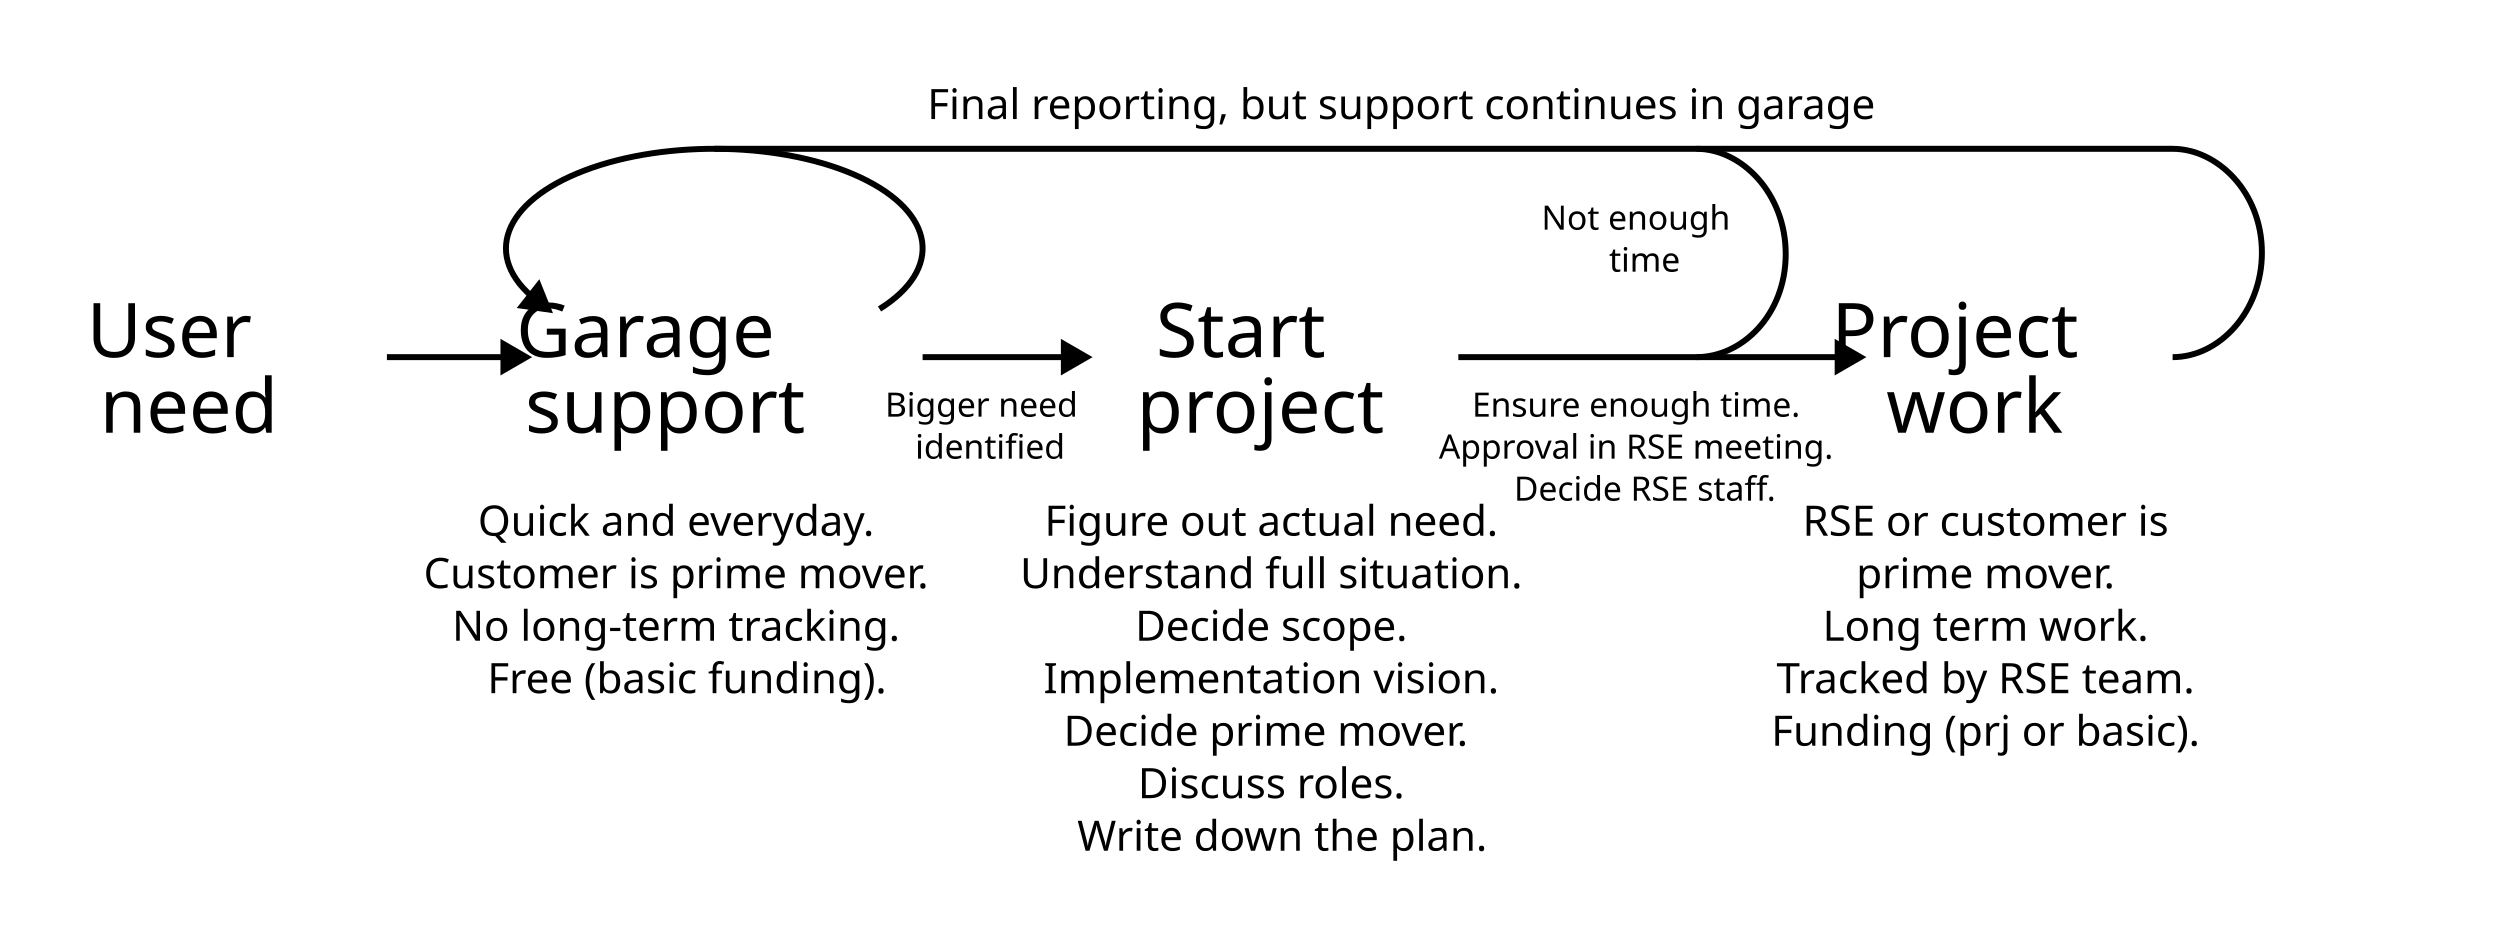
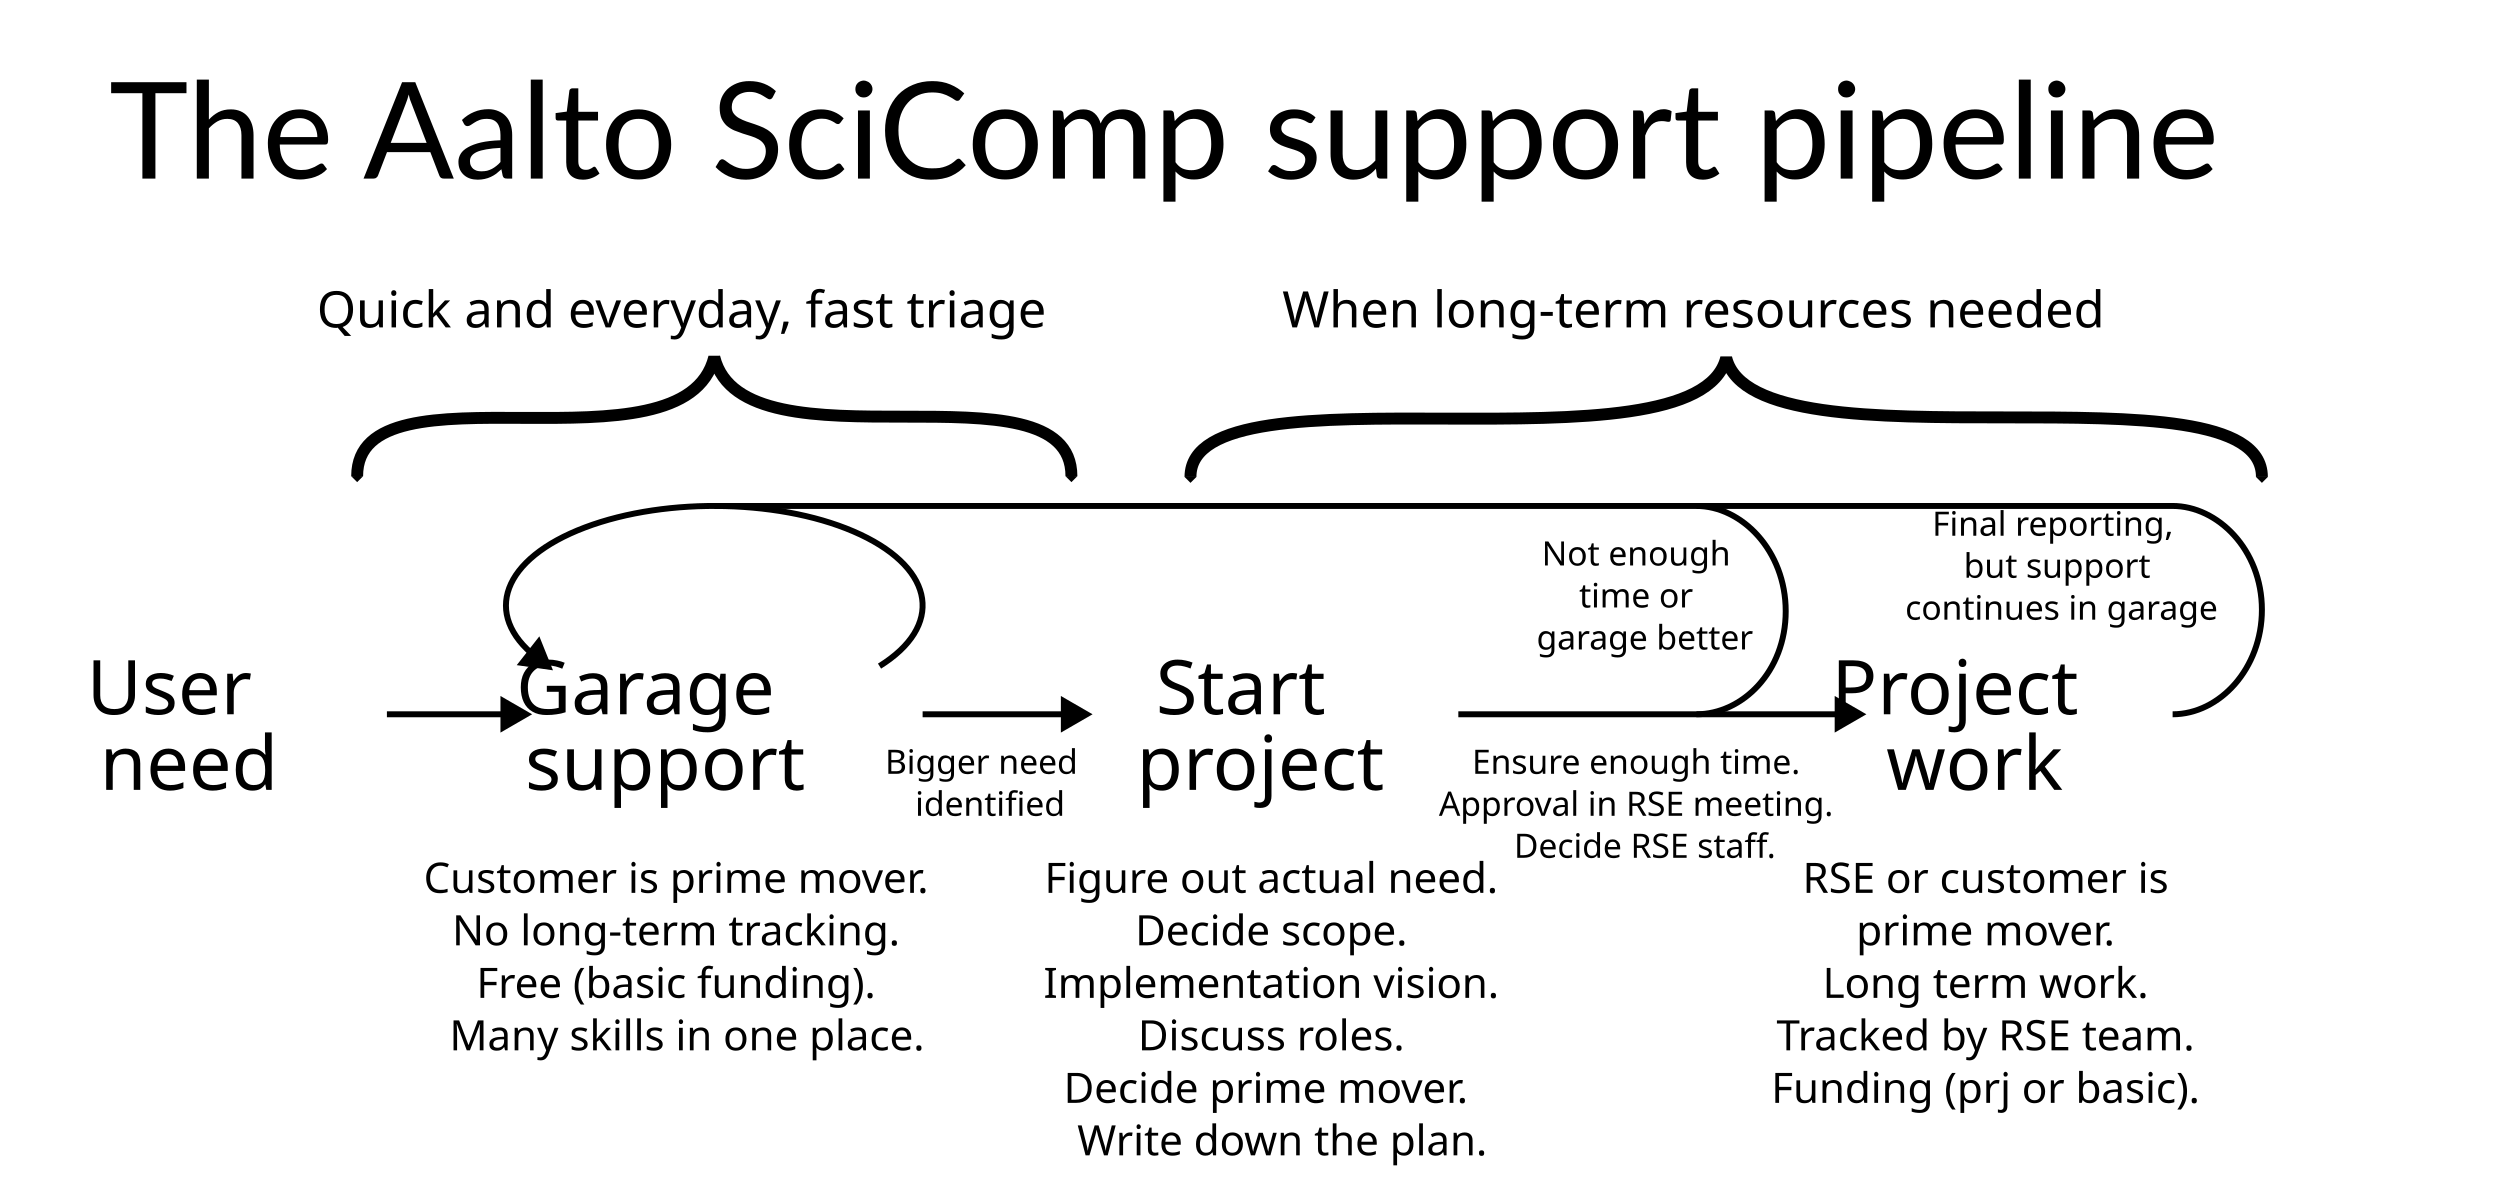
- <svg xmlns="http://www.w3.org/2000/svg" width="21cm" height="7.8cm" viewBox="0 10 210 78" version="1.1" id="svg1">
+ <svg xmlns="http://www.w3.org/2000/svg" width="21cm" height="10cm" viewBox="0 0 210 100" version="1.1" id="svg1">
  <defs id="defs1">
+     <marker markerWidth="0.525" markerHeight="1" refX="0" refY="0" orient="auto-start-reverse" id="marker1" viewBox="0 0 0.525 1" style="overflow:visible" preserveAspectRatio="xMidYMid">
+       <path style="fill:context-stroke;stroke-linecap:butt" d="M 0,-1 1,0 0,1 -0.05,0 Z" transform="scale(0.5)" id="path1" />
+     </marker>
+     <marker markerWidth="0.525" markerHeight="1" refX="0" refY="0" orient="auto-start-reverse" id="CapTriangle" viewBox="0 0 0.525 1" style="overflow:visible" preserveAspectRatio="xMidYMid">
+       <path style="fill:context-stroke;stroke-linecap:butt" d="M 0,-1 1,0 0,1 -0.05,0 Z" transform="scale(0.5)" id="path61" />
+     </marker>
    <marker style="overflow:visible" id="marker8" refX="0" refY="0" orient="auto-start-reverse" markerWidth="1" markerHeight="1" viewBox="0 0 1 1" preserveAspectRatio="xMidYMid">
      <path transform="scale(0.5)" style="fill:context-stroke;fill-rule:evenodd;stroke:context-stroke;stroke-width:1pt" d="M 5.77,0 -2.88,5 V -5 Z" id="path8" />
    </marker>
    <marker style="overflow:visible" id="Triangle" refX="0" refY="0" orient="auto-start-reverse" markerWidth="1" markerHeight="1" viewBox="0 0 1 1" preserveAspectRatio="xMidYMid">
      <path transform="scale(0.5)" style="fill:context-stroke;fill-rule:evenodd;stroke:context-stroke;stroke-width:1pt" d="M 5.77,0 -2.88,5 V -5 Z" id="path135" />
    </marker>
    <marker style="overflow:visible" id="Triangle-8" refX="0" refY="0" orient="auto-start-reverse" markerWidth="1" markerHeight="1" viewBox="0 0 1 1" preserveAspectRatio="xMidYMid">
      <path transform="scale(0.5)" style="fill:context-stroke;fill-rule:evenodd;stroke:context-stroke;stroke-width:1pt" d="M 5.77,0 -2.88,5 V -5 Z" id="path135-4" />
    </marker>
    <marker style="overflow:visible" id="Triangle-8-6" refX="0" refY="0" orient="auto-start-reverse" markerWidth="1" markerHeight="1" viewBox="0 0 1 1" preserveAspectRatio="xMidYMid">
      <path transform="scale(0.5)" style="fill:context-stroke;fill-rule:evenodd;stroke:context-stroke;stroke-width:1pt" d="M 5.77,0 -2.88,5 V -5 Z" id="path135-4-5" />
    </marker>
  </defs>
  <g id="layer1">
-     <text xml:space="preserve" style="font-style:normal;font-variant:normal;font-weight:normal;font-stretch:normal;font-size:6.35px;line-height:1;font-family:sans-serif;-inkscape-font-specification:'sans-serif, Normal';font-variant-ligatures:normal;font-variant-caps:normal;font-variant-numeric:normal;font-variant-east-asian:normal;text-align:center;text-anchor:middle;fill:#000000;stroke-width:0.5" x="20" y="40" id="text1">
-       <tspan style="font-style:normal;font-variant:normal;font-weight:normal;font-stretch:normal;font-size:6.35px;line-height:1;font-family:sans-serif;-inkscape-font-specification:'sans-serif, Normal';font-variant-ligatures:normal;font-variant-caps:normal;font-variant-numeric:normal;font-variant-east-asian:normal;stroke-width:0.5" x="20" y="40" id="tspan2">User</tspan>
-       <tspan style="font-style:normal;font-variant:normal;font-weight:normal;font-stretch:normal;font-size:6.35px;line-height:1;font-family:sans-serif;-inkscape-font-specification:'sans-serif, Normal';font-variant-ligatures:normal;font-variant-caps:normal;font-variant-numeric:normal;font-variant-east-asian:normal;stroke-width:0.5" x="20" y="46.35" id="tspan21">need</tspan>
+     <text xml:space="preserve" style="font-style:normal;font-variant:normal;font-weight:normal;font-stretch:normal;font-size:6.35px;line-height:1;font-family:sans-serif;-inkscape-font-specification:'sans-serif, Normal';font-variant-ligatures:normal;font-variant-caps:normal;font-variant-numeric:normal;font-variant-east-asian:normal;text-align:center;text-anchor:middle;fill:#000000;stroke-width:0.5" x="20" y="60" id="text1">
+       <tspan style="font-style:normal;font-variant:normal;font-weight:normal;font-stretch:normal;font-size:6.35px;line-height:1;font-family:sans-serif;-inkscape-font-specification:'sans-serif, Normal';font-variant-ligatures:normal;font-variant-caps:normal;font-variant-numeric:normal;font-variant-east-asian:normal;stroke-width:0.5" x="20" y="60" id="tspan2">User</tspan>
+       <tspan style="font-style:normal;font-variant:normal;font-weight:normal;font-stretch:normal;font-size:6.35px;line-height:1;font-family:sans-serif;-inkscape-font-specification:'sans-serif, Normal';font-variant-ligatures:normal;font-variant-caps:normal;font-variant-numeric:normal;font-variant-east-asian:normal;stroke-width:0.5" x="20" y="66.35" id="tspan21">need</tspan>
    </text>
-     <text xml:space="preserve" style="font-style:normal;font-variant:normal;font-weight:normal;font-stretch:normal;font-size:3.528px;line-height:1.25;font-family:sans-serif;-inkscape-font-specification:'sans-serif, Normal';font-variant-ligatures:normal;font-variant-caps:normal;font-variant-numeric:normal;font-variant-east-asian:normal;text-align:center;text-anchor:middle;fill:#000000;stroke-width:0.5" x="60" y="55" id="text1-3">
-       <tspan style="font-style:normal;font-variant:normal;font-weight:normal;font-stretch:normal;font-size:3.528px;line-height:1.25;font-family:sans-serif;-inkscape-font-specification:'sans-serif, Normal';font-variant-ligatures:normal;font-variant-caps:normal;font-variant-numeric:normal;font-variant-east-asian:normal;stroke-width:0.5" x="60" y="55" id="tspan5">Quick and everyday.</tspan>
-       <tspan style="font-style:normal;font-variant:normal;font-weight:normal;font-stretch:normal;font-size:3.528px;line-height:1.25;font-family:sans-serif;-inkscape-font-specification:'sans-serif, Normal';font-variant-ligatures:normal;font-variant-caps:normal;font-variant-numeric:normal;font-variant-east-asian:normal;stroke-width:0.5" x="60" y="59.41" id="tspan24">Customer is prime mover.</tspan>
-       <tspan style="font-style:normal;font-variant:normal;font-weight:normal;font-stretch:normal;font-size:3.528px;line-height:1.25;font-family:sans-serif;-inkscape-font-specification:'sans-serif, Normal';font-variant-ligatures:normal;font-variant-caps:normal;font-variant-numeric:normal;font-variant-east-asian:normal;stroke-width:0.5" x="60" y="63.819" id="tspan6">No long-term tracking.</tspan>
-       <tspan style="font-style:normal;font-variant:normal;font-weight:normal;font-stretch:normal;font-size:3.528px;line-height:1.25;font-family:sans-serif;-inkscape-font-specification:'sans-serif, Normal';font-variant-ligatures:normal;font-variant-caps:normal;font-variant-numeric:normal;font-variant-east-asian:normal;stroke-width:0.5" x="60" y="68.229" id="tspan36">Free (basic funding).</tspan>
+     <text xml:space="preserve" style="font-style:normal;font-variant:normal;font-weight:normal;font-stretch:normal;font-size:3.528px;line-height:1.25;font-family:sans-serif;-inkscape-font-specification:'sans-serif, Normal';font-variant-ligatures:normal;font-variant-caps:normal;font-variant-numeric:normal;font-variant-east-asian:normal;text-align:center;text-anchor:middle;fill:#000000;stroke-width:0.5" x="60" y="75" id="text1-3">
+       <tspan style="font-style:normal;font-variant:normal;font-weight:normal;font-stretch:normal;font-size:3.528px;line-height:1.25;font-family:sans-serif;-inkscape-font-specification:'sans-serif, Normal';font-variant-ligatures:normal;font-variant-caps:normal;font-variant-numeric:normal;font-variant-east-asian:normal;stroke-width:0.5" x="60" y="75" id="tspan24">Customer is prime mover.</tspan>
+       <tspan style="font-style:normal;font-variant:normal;font-weight:normal;font-stretch:normal;font-size:3.528px;line-height:1.25;font-family:sans-serif;-inkscape-font-specification:'sans-serif, Normal';font-variant-ligatures:normal;font-variant-caps:normal;font-variant-numeric:normal;font-variant-east-asian:normal;stroke-width:0.5" x="60" y="79.41" id="tspan6">No long-term tracking.</tspan>
+       <tspan style="font-style:normal;font-variant:normal;font-weight:normal;font-stretch:normal;font-size:3.528px;line-height:1.25;font-family:sans-serif;-inkscape-font-specification:'sans-serif, Normal';font-variant-ligatures:normal;font-variant-caps:normal;font-variant-numeric:normal;font-variant-east-asian:normal;stroke-width:0.5" x="60" y="83.819" id="tspan36">Free (basic funding).</tspan>
+       <tspan style="font-style:normal;font-variant:normal;font-weight:normal;font-stretch:normal;font-size:3.528px;line-height:1.25;font-family:sans-serif;-inkscape-font-specification:'sans-serif, Normal';font-variant-ligatures:normal;font-variant-caps:normal;font-variant-numeric:normal;font-variant-east-asian:normal;stroke-width:0.5" x="60" y="88.229" id="tspan1">Many skills in one place.</tspan>
    </text>
-     <text xml:space="preserve" style="font-style:normal;font-variant:normal;font-weight:normal;font-stretch:normal;font-size:2.822px;line-height:1.25;font-family:sans-serif;-inkscape-font-specification:'sans-serif, Normal';font-variant-ligatures:normal;font-variant-caps:normal;font-variant-numeric:normal;font-variant-east-asian:normal;text-align:center;text-anchor:middle;fill:#000000;stroke-width:0.5" x="139.977" y="29.294" id="text1-3-9">
-       <tspan style="font-style:normal;font-variant:normal;font-weight:normal;font-stretch:normal;font-size:2.822px;line-height:1.25;font-family:sans-serif;-inkscape-font-specification:'sans-serif, Normal';font-variant-ligatures:normal;font-variant-caps:normal;font-variant-numeric:normal;font-variant-east-asian:normal;stroke-width:0.5" x="139.977" y="29.294" id="tspan6-4">Not enough</tspan>
-       <tspan style="font-style:normal;font-variant:normal;font-weight:normal;font-stretch:normal;font-size:2.822px;line-height:1.25;font-family:sans-serif;-inkscape-font-specification:'sans-serif, Normal';font-variant-ligatures:normal;font-variant-caps:normal;font-variant-numeric:normal;font-variant-east-asian:normal;stroke-width:0.5" x="139.977" y="32.822" id="tspan34">time</tspan>
+     <text xml:space="preserve" style="font-style:normal;font-variant:normal;font-weight:normal;font-stretch:normal;font-size:4.233px;line-height:1.25;font-family:sans-serif;-inkscape-font-specification:'sans-serif, Normal';font-variant-ligatures:normal;font-variant-caps:normal;font-variant-numeric:normal;font-variant-east-asian:normal;text-align:center;text-anchor:middle;fill:#000000;stroke-width:0.5" x="60" y="27.5" id="text1-3-2">
+       <tspan style="font-style:normal;font-variant:normal;font-weight:normal;font-stretch:normal;font-size:4.233px;line-height:1.25;font-family:sans-serif;-inkscape-font-specification:'sans-serif, Normal';font-variant-ligatures:normal;font-variant-caps:normal;font-variant-numeric:normal;font-variant-east-asian:normal;stroke-width:0.5" x="60" y="27.5" id="tspan1-9">Quick and everyday, fast triage</tspan>
    </text>
-     <text xml:space="preserve" style="font-style:normal;font-variant:normal;font-weight:normal;font-stretch:normal;font-size:2.822px;line-height:1.25;font-family:sans-serif;-inkscape-font-specification:'sans-serif, Normal';font-variant-ligatures:normal;font-variant-caps:normal;font-variant-numeric:normal;font-variant-east-asian:normal;text-align:center;text-anchor:middle;fill:#000000;stroke-width:0.5" x="140" y="45" id="text1-3-9-2">
-       <tspan style="font-style:normal;font-variant:normal;font-weight:normal;font-stretch:normal;font-size:2.822px;line-height:1.25;font-family:sans-serif;-inkscape-font-specification:'sans-serif, Normal';font-variant-ligatures:normal;font-variant-caps:normal;font-variant-numeric:normal;font-variant-east-asian:normal;stroke-width:0.5" x="140" y="45" id="tspan6-4-0">Ensure enough time.</tspan>
-       <tspan style="font-style:normal;font-variant:normal;font-weight:normal;font-stretch:normal;font-size:2.822px;line-height:1.25;font-family:sans-serif;-inkscape-font-specification:'sans-serif, Normal';font-variant-ligatures:normal;font-variant-caps:normal;font-variant-numeric:normal;font-variant-east-asian:normal;stroke-width:0.5" x="140" y="48.528" id="tspan32">Approval in RSE meeting.</tspan>
-       <tspan style="font-style:normal;font-variant:normal;font-weight:normal;font-stretch:normal;font-size:2.822px;line-height:1.25;font-family:sans-serif;-inkscape-font-specification:'sans-serif, Normal';font-variant-ligatures:normal;font-variant-caps:normal;font-variant-numeric:normal;font-variant-east-asian:normal;stroke-width:0.5" x="140" y="52.056" id="tspan37">Decide RSE staff.</tspan>
+     <text xml:space="preserve" style="font-style:normal;font-variant:normal;font-weight:normal;font-stretch:normal;font-size:4.233px;line-height:1.25;font-family:sans-serif;-inkscape-font-specification:'sans-serif, Normal';font-variant-ligatures:normal;font-variant-caps:normal;font-variant-numeric:normal;font-variant-east-asian:normal;text-align:center;text-anchor:middle;fill:#000000;stroke-width:0.5" x="145" y="27.5" id="text1-3-2-6">
+       <tspan style="font-style:normal;font-variant:normal;font-weight:normal;font-stretch:normal;font-size:4.233px;line-height:1.25;font-family:sans-serif;-inkscape-font-specification:'sans-serif, Normal';font-variant-ligatures:normal;font-variant-caps:normal;font-variant-numeric:normal;font-variant-east-asian:normal;stroke-width:0.5" x="145" y="27.5" id="tspan1-9-2">When long-term resources needed</tspan>
    </text>
-     <text xml:space="preserve" style="font-style:normal;font-variant:normal;font-weight:normal;font-stretch:normal;font-size:2.822px;line-height:1.25;font-family:sans-serif;-inkscape-font-specification:'sans-serif, Normal';font-variant-ligatures:normal;font-variant-caps:normal;font-variant-numeric:normal;font-variant-east-asian:normal;text-align:center;text-anchor:middle;fill:#000000;stroke-width:0.5" x="85" y="45" id="text1-3-9-2-5">
-       <tspan style="font-style:normal;font-variant:normal;font-weight:normal;font-stretch:normal;font-size:2.822px;line-height:1.25;font-family:sans-serif;-inkscape-font-specification:'sans-serif, Normal';font-variant-ligatures:normal;font-variant-caps:normal;font-variant-numeric:normal;font-variant-east-asian:normal;stroke-width:0.5" x="85" y="45" id="tspan32-2">Bigger need</tspan>
-       <tspan style="font-style:normal;font-variant:normal;font-weight:normal;font-stretch:normal;font-size:2.822px;line-height:1.25;font-family:sans-serif;-inkscape-font-specification:'sans-serif, Normal';font-variant-ligatures:normal;font-variant-caps:normal;font-variant-numeric:normal;font-variant-east-asian:normal;stroke-width:0.5" x="85" y="48.528" id="tspan35">identified</tspan>
+     <text xml:space="preserve" style="font-style:normal;font-variant:normal;font-weight:normal;font-stretch:normal;font-size:2.822px;line-height:1.25;font-family:sans-serif;-inkscape-font-specification:'sans-serif, Normal';font-variant-ligatures:normal;font-variant-caps:normal;font-variant-numeric:normal;font-variant-east-asian:normal;text-align:center;text-anchor:middle;fill:#000000;stroke-width:0.5" x="140" y="47.5" id="text1-3-9">
+       <tspan style="font-style:normal;font-variant:normal;font-weight:normal;font-stretch:normal;font-size:2.822px;line-height:1.25;font-family:sans-serif;-inkscape-font-specification:'sans-serif, Normal';font-variant-ligatures:normal;font-variant-caps:normal;font-variant-numeric:normal;font-variant-east-asian:normal;stroke-width:0.5" x="140" y="47.5" id="tspan6-4">Not enough</tspan>
+       <tspan style="font-style:normal;font-variant:normal;font-weight:normal;font-stretch:normal;font-size:2.822px;line-height:1.25;font-family:sans-serif;-inkscape-font-specification:'sans-serif, Normal';font-variant-ligatures:normal;font-variant-caps:normal;font-variant-numeric:normal;font-variant-east-asian:normal;stroke-width:0.5" x="140" y="51.028" id="tspan34">time or</tspan>
+       <tspan style="font-style:normal;font-variant:normal;font-weight:normal;font-stretch:normal;font-size:2.822px;line-height:1.25;font-family:sans-serif;-inkscape-font-specification:'sans-serif, Normal';font-variant-ligatures:normal;font-variant-caps:normal;font-variant-numeric:normal;font-variant-east-asian:normal;stroke-width:0.5" x="140" y="54.556" id="tspan11">garage better</tspan>
    </text>
-     <text xml:space="preserve" style="font-style:normal;font-variant:normal;font-weight:normal;font-stretch:normal;font-size:3.528px;line-height:1.25;font-family:sans-serif;-inkscape-font-specification:'sans-serif, Normal';font-variant-ligatures:normal;font-variant-caps:normal;font-variant-numeric:normal;font-variant-east-asian:normal;text-align:center;text-anchor:middle;fill:#000000;stroke-width:0.5" x="120" y="20" id="text1-3-8">
-       <tspan style="font-style:normal;font-variant:normal;font-weight:normal;font-stretch:normal;font-size:3.528px;line-height:1.25;font-family:sans-serif;-inkscape-font-specification:'sans-serif, Normal';font-variant-ligatures:normal;font-variant-caps:normal;font-variant-numeric:normal;font-variant-east-asian:normal;stroke-width:0.5" x="120" y="20" id="tspan6-2">Final reporting, but support continues in garage</tspan>
+     <text xml:space="preserve" style="font-style:normal;font-variant:normal;font-weight:normal;font-stretch:normal;font-size:2.822px;line-height:1.25;font-family:sans-serif;-inkscape-font-specification:'sans-serif, Normal';font-variant-ligatures:normal;font-variant-caps:normal;font-variant-numeric:normal;font-variant-east-asian:normal;text-align:center;text-anchor:middle;fill:#000000;stroke-width:0.5" x="140" y="65" id="text1-3-9-2">
+       <tspan style="font-style:normal;font-variant:normal;font-weight:normal;font-stretch:normal;font-size:2.822px;line-height:1.25;font-family:sans-serif;-inkscape-font-specification:'sans-serif, Normal';font-variant-ligatures:normal;font-variant-caps:normal;font-variant-numeric:normal;font-variant-east-asian:normal;stroke-width:0.5" x="140" y="65" id="tspan6-4-0">Ensure enough time.</tspan>
+       <tspan style="font-style:normal;font-variant:normal;font-weight:normal;font-stretch:normal;font-size:2.822px;line-height:1.25;font-family:sans-serif;-inkscape-font-specification:'sans-serif, Normal';font-variant-ligatures:normal;font-variant-caps:normal;font-variant-numeric:normal;font-variant-east-asian:normal;stroke-width:0.5" x="140" y="68.528" id="tspan32">Approval in RSE meeting.</tspan>
+       <tspan style="font-style:normal;font-variant:normal;font-weight:normal;font-stretch:normal;font-size:2.822px;line-height:1.25;font-family:sans-serif;-inkscape-font-specification:'sans-serif, Normal';font-variant-ligatures:normal;font-variant-caps:normal;font-variant-numeric:normal;font-variant-east-asian:normal;stroke-width:0.5" x="140" y="72.056" id="tspan37">Decide RSE staff.</tspan>
    </text>
-     <text xml:space="preserve" style="font-style:normal;font-variant:normal;font-weight:normal;font-stretch:normal;font-size:3.528px;line-height:1.25;font-family:sans-serif;-inkscape-font-specification:'sans-serif, Normal';font-variant-ligatures:normal;font-variant-caps:normal;font-variant-numeric:normal;font-variant-east-asian:normal;text-align:center;text-anchor:middle;fill:#000000;stroke-width:0.5" x="110" y="55" id="text1-3-1">
-       <tspan style="font-style:normal;font-variant:normal;font-weight:normal;font-stretch:normal;font-size:3.528px;line-height:1.25;font-family:sans-serif;-inkscape-font-specification:'sans-serif, Normal';font-variant-ligatures:normal;font-variant-caps:normal;font-variant-numeric:normal;font-variant-east-asian:normal;stroke-width:0.5" x="110" y="55" id="tspan28">Figure out actual need.</tspan>
-       <tspan style="font-style:normal;font-variant:normal;font-weight:normal;font-stretch:normal;font-size:3.528px;line-height:1.25;font-family:sans-serif;-inkscape-font-specification:'sans-serif, Normal';font-variant-ligatures:normal;font-variant-caps:normal;font-variant-numeric:normal;font-variant-east-asian:normal;stroke-width:0.5" x="110" y="59.41" id="tspan33">Understand full situation.</tspan>
-       <tspan style="font-style:normal;font-variant:normal;font-weight:normal;font-stretch:normal;font-size:3.528px;line-height:1.25;font-family:sans-serif;-inkscape-font-specification:'sans-serif, Normal';font-variant-ligatures:normal;font-variant-caps:normal;font-variant-numeric:normal;font-variant-east-asian:normal;stroke-width:0.5" x="110" y="63.819" id="tspan25">Decide scope.</tspan>
-       <tspan style="font-style:normal;font-variant:normal;font-weight:normal;font-stretch:normal;font-size:3.528px;line-height:1.25;font-family:sans-serif;-inkscape-font-specification:'sans-serif, Normal';font-variant-ligatures:normal;font-variant-caps:normal;font-variant-numeric:normal;font-variant-east-asian:normal;stroke-width:0.5" x="110" y="68.229" id="tspan12">Implementation vision.</tspan>
-       <tspan style="font-style:normal;font-variant:normal;font-weight:normal;font-stretch:normal;font-size:3.528px;line-height:1.25;font-family:sans-serif;-inkscape-font-specification:'sans-serif, Normal';font-variant-ligatures:normal;font-variant-caps:normal;font-variant-numeric:normal;font-variant-east-asian:normal;stroke-width:0.5" x="110" y="72.639" id="tspan9">Decide prime mover. </tspan>
-       <tspan style="font-style:normal;font-variant:normal;font-weight:normal;font-stretch:normal;font-size:3.528px;line-height:1.25;font-family:sans-serif;-inkscape-font-specification:'sans-serif, Normal';font-variant-ligatures:normal;font-variant-caps:normal;font-variant-numeric:normal;font-variant-east-asian:normal;stroke-width:0.5" x="110" y="77.049" id="tspan23">Discuss roles.</tspan>
-       <tspan style="font-style:normal;font-variant:normal;font-weight:normal;font-stretch:normal;font-size:3.528px;line-height:1.25;font-family:sans-serif;-inkscape-font-specification:'sans-serif, Normal';font-variant-ligatures:normal;font-variant-caps:normal;font-variant-numeric:normal;font-variant-east-asian:normal;stroke-width:0.5" x="110" y="81.458" id="tspan29">Write down the plan.</tspan>
+     <text xml:space="preserve" style="font-style:normal;font-variant:normal;font-weight:normal;font-stretch:normal;font-size:2.822px;line-height:1.25;font-family:sans-serif;-inkscape-font-specification:'sans-serif, Normal';font-variant-ligatures:normal;font-variant-caps:normal;font-variant-numeric:normal;font-variant-east-asian:normal;text-align:center;text-anchor:middle;fill:#000000;stroke-width:0.5" x="85" y="65" id="text1-3-9-2-5">
+       <tspan style="font-style:normal;font-variant:normal;font-weight:normal;font-stretch:normal;font-size:2.822px;line-height:1.25;font-family:sans-serif;-inkscape-font-specification:'sans-serif, Normal';font-variant-ligatures:normal;font-variant-caps:normal;font-variant-numeric:normal;font-variant-east-asian:normal;stroke-width:0.5" x="85" y="65" id="tspan32-2">Bigger need</tspan>
+       <tspan style="font-style:normal;font-variant:normal;font-weight:normal;font-stretch:normal;font-size:2.822px;line-height:1.25;font-family:sans-serif;-inkscape-font-specification:'sans-serif, Normal';font-variant-ligatures:normal;font-variant-caps:normal;font-variant-numeric:normal;font-variant-east-asian:normal;stroke-width:0.5" x="85" y="68.528" id="tspan35">identified</tspan>
    </text>
-     <text xml:space="preserve" style="font-style:normal;font-variant:normal;font-weight:normal;font-stretch:normal;font-size:3.528px;line-height:1.25;font-family:sans-serif;-inkscape-font-specification:'sans-serif, Normal';font-variant-ligatures:normal;font-variant-caps:normal;font-variant-numeric:normal;font-variant-east-asian:normal;text-align:center;text-anchor:middle;fill:#000000;stroke-width:0.5" x="170" y="55" id="text1-3-1-4">
-       <tspan style="font-style:normal;font-variant:normal;font-weight:normal;font-stretch:normal;font-size:3.528px;line-height:1.25;font-family:sans-serif;-inkscape-font-specification:'sans-serif, Normal';font-variant-ligatures:normal;font-variant-caps:normal;font-variant-numeric:normal;font-variant-east-asian:normal;stroke-width:0.5" id="tspan14" x="170" y="55">RSE or customer is</tspan>
-       <tspan style="font-style:normal;font-variant:normal;font-weight:normal;font-stretch:normal;font-size:3.528px;line-height:1.25;font-family:sans-serif;-inkscape-font-specification:'sans-serif, Normal';font-variant-ligatures:normal;font-variant-caps:normal;font-variant-numeric:normal;font-variant-east-asian:normal;stroke-width:0.5" x="170" y="59.41" id="tspan22" dx="0 6.8248402e-09">prime mover.</tspan>
-       <tspan style="font-style:normal;font-variant:normal;font-weight:normal;font-stretch:normal;font-size:3.528px;line-height:1.25;font-family:sans-serif;-inkscape-font-specification:'sans-serif, Normal';font-variant-ligatures:normal;font-variant-caps:normal;font-variant-numeric:normal;font-variant-east-asian:normal;stroke-width:0.5" x="170" y="63.819" id="tspan16">Long term work.</tspan>
-       <tspan style="font-style:normal;font-variant:normal;font-weight:normal;font-stretch:normal;font-size:3.528px;line-height:1.25;font-family:sans-serif;-inkscape-font-specification:'sans-serif, Normal';font-variant-ligatures:normal;font-variant-caps:normal;font-variant-numeric:normal;font-variant-east-asian:normal;stroke-width:0.5" x="170" y="68.229" id="tspan27">Tracked by RSE team.</tspan>
-       <tspan style="font-style:normal;font-variant:normal;font-weight:normal;font-stretch:normal;font-size:3.528px;line-height:1.25;font-family:sans-serif;-inkscape-font-specification:'sans-serif, Normal';font-variant-ligatures:normal;font-variant-caps:normal;font-variant-numeric:normal;font-variant-east-asian:normal;stroke-width:0.5" x="170" y="72.639" id="tspan18">Funding (prj or basic).</tspan>
-       <tspan style="font-style:normal;font-variant:normal;font-weight:normal;font-stretch:normal;font-size:3.528px;line-height:1.25;font-family:sans-serif;-inkscape-font-specification:'sans-serif, Normal';font-variant-ligatures:normal;font-variant-caps:normal;font-variant-numeric:normal;font-variant-east-asian:normal;stroke-width:0.5" x="170" y="77.049" id="tspan20" />
-       <tspan style="font-style:normal;font-variant:normal;font-weight:normal;font-stretch:normal;font-size:3.528px;line-height:1.25;font-family:sans-serif;-inkscape-font-specification:'sans-serif, Normal';font-variant-ligatures:normal;font-variant-caps:normal;font-variant-numeric:normal;font-variant-east-asian:normal;stroke-width:0.5" x="170" y="81.458" id="tspan19" />
-       <tspan style="font-style:normal;font-variant:normal;font-weight:normal;font-stretch:normal;font-size:3.528px;line-height:1.25;font-family:sans-serif;-inkscape-font-specification:'sans-serif, Normal';font-variant-ligatures:normal;font-variant-caps:normal;font-variant-numeric:normal;font-variant-east-asian:normal;stroke-width:0.5" x="170" y="85.868" id="tspan17" />
-       <tspan style="font-style:normal;font-variant:normal;font-weight:normal;font-stretch:normal;font-size:3.528px;line-height:1.25;font-family:sans-serif;-inkscape-font-specification:'sans-serif, Normal';font-variant-ligatures:normal;font-variant-caps:normal;font-variant-numeric:normal;font-variant-east-asian:normal;stroke-width:0.5" x="170" y="90.278" id="tspan11-6" />
+     <text xml:space="preserve" style="font-style:normal;font-variant:normal;font-weight:normal;font-stretch:normal;font-size:2.822px;line-height:1.25;font-family:sans-serif;-inkscape-font-specification:'sans-serif, Normal';font-variant-ligatures:normal;font-variant-caps:normal;font-variant-numeric:normal;font-variant-east-asian:normal;text-align:center;text-anchor:middle;fill:#000000;stroke-width:0.5" x="175" y="45" id="text1-3-8">
+       <tspan style="font-style:normal;font-variant:normal;font-weight:normal;font-stretch:normal;font-size:2.822px;line-height:1.25;font-family:sans-serif;-inkscape-font-specification:'sans-serif, Normal';font-variant-ligatures:normal;font-variant-caps:normal;font-variant-numeric:normal;font-variant-east-asian:normal;stroke-width:0.5" x="175" y="45" id="tspan6-2">Final reporting,</tspan>
+       <tspan style="font-style:normal;font-variant:normal;font-weight:normal;font-stretch:normal;font-size:2.822px;line-height:1.25;font-family:sans-serif;-inkscape-font-specification:'sans-serif, Normal';font-variant-ligatures:normal;font-variant-caps:normal;font-variant-numeric:normal;font-variant-east-asian:normal;stroke-width:0.5" x="175" y="48.528" id="tspan7"> but support</tspan>
+       <tspan style="font-style:normal;font-variant:normal;font-weight:normal;font-stretch:normal;font-size:2.822px;line-height:1.25;font-family:sans-serif;-inkscape-font-specification:'sans-serif, Normal';font-variant-ligatures:normal;font-variant-caps:normal;font-variant-numeric:normal;font-variant-east-asian:normal;stroke-width:0.5" x="175" y="52.056" id="tspan3">continues in garage</tspan>
    </text>
-     <text xml:space="preserve" style="font-style:normal;font-variant:normal;font-weight:normal;font-stretch:normal;font-size:6.35px;line-height:1;font-family:sans-serif;-inkscape-font-specification:'sans-serif, Normal';font-variant-ligatures:normal;font-variant-caps:normal;font-variant-numeric:normal;font-variant-east-asian:normal;text-align:center;text-anchor:middle;fill:#000000;stroke-width:0.5" x="60" y="40" id="text1-7">
-       <tspan style="font-style:normal;font-variant:normal;font-weight:normal;font-stretch:normal;font-size:6.35px;line-height:1;font-family:sans-serif;-inkscape-font-specification:'sans-serif, Normal';font-variant-ligatures:normal;font-variant-caps:normal;font-variant-numeric:normal;font-variant-east-asian:normal;stroke-width:0.5" x="60" y="40" id="tspan2-6">Garage</tspan>
-       <tspan style="font-style:normal;font-variant:normal;font-weight:normal;font-stretch:normal;font-size:6.35px;line-height:1;font-family:sans-serif;-inkscape-font-specification:'sans-serif, Normal';font-variant-ligatures:normal;font-variant-caps:normal;font-variant-numeric:normal;font-variant-east-asian:normal;stroke-width:0.5" x="60" y="46.35" id="tspan4">support</tspan>
+     <text xml:space="preserve" style="font-style:normal;font-variant:normal;font-weight:normal;font-stretch:normal;font-size:3.528px;line-height:1.25;font-family:sans-serif;-inkscape-font-specification:'sans-serif, Normal';font-variant-ligatures:normal;font-variant-caps:normal;font-variant-numeric:normal;font-variant-east-asian:normal;text-align:center;text-anchor:middle;fill:#000000;stroke-width:0.5" x="110" y="75" id="text1-3-1">
+       <tspan style="font-style:normal;font-variant:normal;font-weight:normal;font-stretch:normal;font-size:3.528px;line-height:1.25;font-family:sans-serif;-inkscape-font-specification:'sans-serif, Normal';font-variant-ligatures:normal;font-variant-caps:normal;font-variant-numeric:normal;font-variant-east-asian:normal;stroke-width:0.5" x="110" y="75" id="tspan33">Figure out actual need.</tspan>
+       <tspan style="font-style:normal;font-variant:normal;font-weight:normal;font-stretch:normal;font-size:3.528px;line-height:1.25;font-family:sans-serif;-inkscape-font-specification:'sans-serif, Normal';font-variant-ligatures:normal;font-variant-caps:normal;font-variant-numeric:normal;font-variant-east-asian:normal;stroke-width:0.5" x="110" y="79.41" id="tspan25">Decide scope.</tspan>
+       <tspan style="font-style:normal;font-variant:normal;font-weight:normal;font-stretch:normal;font-size:3.528px;line-height:1.25;font-family:sans-serif;-inkscape-font-specification:'sans-serif, Normal';font-variant-ligatures:normal;font-variant-caps:normal;font-variant-numeric:normal;font-variant-east-asian:normal;stroke-width:0.5" x="110" y="83.819" id="tspan12">Implementation vision.</tspan>
+       <tspan style="font-style:normal;font-variant:normal;font-weight:normal;font-stretch:normal;font-size:3.528px;line-height:1.25;font-family:sans-serif;-inkscape-font-specification:'sans-serif, Normal';font-variant-ligatures:normal;font-variant-caps:normal;font-variant-numeric:normal;font-variant-east-asian:normal;stroke-width:0.5" x="110" y="88.229" id="tspan9">Discuss roles.</tspan>
+       <tspan style="font-style:normal;font-variant:normal;font-weight:normal;font-stretch:normal;font-size:3.528px;line-height:1.25;font-family:sans-serif;-inkscape-font-specification:'sans-serif, Normal';font-variant-ligatures:normal;font-variant-caps:normal;font-variant-numeric:normal;font-variant-east-asian:normal;stroke-width:0.5" x="110" y="92.639" id="tspan23">Decide prime mover. </tspan>
+       <tspan style="font-style:normal;font-variant:normal;font-weight:normal;font-stretch:normal;font-size:3.528px;line-height:1.25;font-family:sans-serif;-inkscape-font-specification:'sans-serif, Normal';font-variant-ligatures:normal;font-variant-caps:normal;font-variant-numeric:normal;font-variant-east-asian:normal;stroke-width:0.5" x="110" y="97.049" id="tspan29">Write down the plan.</tspan>
    </text>
-     <text xml:space="preserve" style="font-style:normal;font-variant:normal;font-weight:normal;font-stretch:normal;font-size:6.35px;line-height:1;font-family:sans-serif;-inkscape-font-specification:'sans-serif, Normal';font-variant-ligatures:normal;font-variant-caps:normal;font-variant-numeric:normal;font-variant-east-asian:normal;text-align:center;text-anchor:middle;fill:#000000;stroke-width:0.5" x="110" y="40" id="text1-7-0">
-       <tspan style="font-style:normal;font-variant:normal;font-weight:normal;font-stretch:normal;font-size:6.35px;line-height:1;font-family:sans-serif;-inkscape-font-specification:'sans-serif, Normal';font-variant-ligatures:normal;font-variant-caps:normal;font-variant-numeric:normal;font-variant-east-asian:normal;stroke-width:0.5" x="110" y="40" id="tspan4-3">Start</tspan>
-       <tspan style="font-style:normal;font-variant:normal;font-weight:normal;font-stretch:normal;font-size:6.35px;line-height:1;font-family:sans-serif;-inkscape-font-specification:'sans-serif, Normal';font-variant-ligatures:normal;font-variant-caps:normal;font-variant-numeric:normal;font-variant-east-asian:normal;stroke-width:0.5" x="110" y="46.35" id="tspan8">project</tspan>
+     <text xml:space="preserve" style="font-style:normal;font-variant:normal;font-weight:normal;font-stretch:normal;font-size:3.528px;line-height:1.25;font-family:sans-serif;-inkscape-font-specification:'sans-serif, Normal';font-variant-ligatures:normal;font-variant-caps:normal;font-variant-numeric:normal;font-variant-east-asian:normal;text-align:center;text-anchor:middle;fill:#000000;stroke-width:0.5" x="170" y="75" id="text1-3-1-4">
+       <tspan style="font-style:normal;font-variant:normal;font-weight:normal;font-stretch:normal;font-size:3.528px;line-height:1.25;font-family:sans-serif;-inkscape-font-specification:'sans-serif, Normal';font-variant-ligatures:normal;font-variant-caps:normal;font-variant-numeric:normal;font-variant-east-asian:normal;stroke-width:0.5" x="170" y="75" id="tspan26">RSE or customer is</tspan>
+       <tspan style="font-style:normal;font-variant:normal;font-weight:normal;font-stretch:normal;font-size:3.528px;line-height:1.25;font-family:sans-serif;-inkscape-font-specification:'sans-serif, Normal';font-variant-ligatures:normal;font-variant-caps:normal;font-variant-numeric:normal;font-variant-east-asian:normal;stroke-width:0.5" x="170" y="79.41" id="tspan22" dx="0 6.8248402e-09">prime mover.</tspan>
+       <tspan style="font-style:normal;font-variant:normal;font-weight:normal;font-stretch:normal;font-size:3.528px;line-height:1.25;font-family:sans-serif;-inkscape-font-specification:'sans-serif, Normal';font-variant-ligatures:normal;font-variant-caps:normal;font-variant-numeric:normal;font-variant-east-asian:normal;stroke-width:0.5" x="170" y="83.819" id="tspan16">Long term work.</tspan>
+       <tspan style="font-style:normal;font-variant:normal;font-weight:normal;font-stretch:normal;font-size:3.528px;line-height:1.25;font-family:sans-serif;-inkscape-font-specification:'sans-serif, Normal';font-variant-ligatures:normal;font-variant-caps:normal;font-variant-numeric:normal;font-variant-east-asian:normal;stroke-width:0.5" x="170" y="88.229" id="tspan27">Tracked by RSE team.</tspan>
+       <tspan style="font-style:normal;font-variant:normal;font-weight:normal;font-stretch:normal;font-size:3.528px;line-height:1.25;font-family:sans-serif;-inkscape-font-specification:'sans-serif, Normal';font-variant-ligatures:normal;font-variant-caps:normal;font-variant-numeric:normal;font-variant-east-asian:normal;stroke-width:0.5" x="170" y="92.639" id="tspan18">Funding (prj or basic).</tspan>
+       <tspan style="font-style:normal;font-variant:normal;font-weight:normal;font-stretch:normal;font-size:3.528px;line-height:1.25;font-family:sans-serif;-inkscape-font-specification:'sans-serif, Normal';font-variant-ligatures:normal;font-variant-caps:normal;font-variant-numeric:normal;font-variant-east-asian:normal;stroke-width:0.5" x="170" y="97.049" id="tspan20" />
+       <tspan style="font-style:normal;font-variant:normal;font-weight:normal;font-stretch:normal;font-size:3.528px;line-height:1.25;font-family:sans-serif;-inkscape-font-specification:'sans-serif, Normal';font-variant-ligatures:normal;font-variant-caps:normal;font-variant-numeric:normal;font-variant-east-asian:normal;stroke-width:0.5" x="170" y="101.458" id="tspan19" />
+       <tspan style="font-style:normal;font-variant:normal;font-weight:normal;font-stretch:normal;font-size:3.528px;line-height:1.25;font-family:sans-serif;-inkscape-font-specification:'sans-serif, Normal';font-variant-ligatures:normal;font-variant-caps:normal;font-variant-numeric:normal;font-variant-east-asian:normal;stroke-width:0.5" x="170" y="105.868" id="tspan17" />
+       <tspan style="font-style:normal;font-variant:normal;font-weight:normal;font-stretch:normal;font-size:3.528px;line-height:1.25;font-family:sans-serif;-inkscape-font-specification:'sans-serif, Normal';font-variant-ligatures:normal;font-variant-caps:normal;font-variant-numeric:normal;font-variant-east-asian:normal;stroke-width:0.5" x="170" y="110.278" id="tspan11-6" />
    </text>
-     <text xml:space="preserve" style="font-style:normal;font-variant:normal;font-weight:normal;font-stretch:normal;font-size:6.35px;line-height:1;font-family:sans-serif;-inkscape-font-specification:'sans-serif, Normal';font-variant-ligatures:normal;font-variant-caps:normal;font-variant-numeric:normal;font-variant-east-asian:normal;text-align:center;text-anchor:middle;fill:#000000;stroke-width:0.5" x="170" y="40" id="text1-7-0-5">
-       <tspan style="font-style:normal;font-variant:normal;font-weight:normal;font-stretch:normal;font-size:6.35px;line-height:1;font-family:sans-serif;-inkscape-font-specification:'sans-serif, Normal';font-variant-ligatures:normal;font-variant-caps:normal;font-variant-numeric:normal;font-variant-east-asian:normal;stroke-width:0.5" x="170" y="40" id="tspan8-5">Project</tspan>
-       <tspan style="font-style:normal;font-variant:normal;font-weight:normal;font-stretch:normal;font-size:6.35px;line-height:1;font-family:sans-serif;-inkscape-font-specification:'sans-serif, Normal';font-variant-ligatures:normal;font-variant-caps:normal;font-variant-numeric:normal;font-variant-east-asian:normal;stroke-width:0.5" x="170" y="46.35" id="tspan13">work</tspan>
+     <text xml:space="preserve" style="font-style:normal;font-variant:normal;font-weight:normal;font-stretch:normal;font-size:6.35px;line-height:1;font-family:sans-serif;-inkscape-font-specification:'sans-serif, Normal';font-variant-ligatures:normal;font-variant-caps:normal;font-variant-numeric:normal;font-variant-east-asian:normal;text-align:center;text-anchor:middle;fill:#000000;stroke-width:0.5" x="60" y="60" id="text1-7">
+       <tspan style="font-style:normal;font-variant:normal;font-weight:normal;font-stretch:normal;font-size:6.35px;line-height:1;font-family:sans-serif;-inkscape-font-specification:'sans-serif, Normal';font-variant-ligatures:normal;font-variant-caps:normal;font-variant-numeric:normal;font-variant-east-asian:normal;stroke-width:0.5" x="60" y="60" id="tspan2-6">Garage</tspan>
+       <tspan style="font-style:normal;font-variant:normal;font-weight:normal;font-stretch:normal;font-size:6.35px;line-height:1;font-family:sans-serif;-inkscape-font-specification:'sans-serif, Normal';font-variant-ligatures:normal;font-variant-caps:normal;font-variant-numeric:normal;font-variant-east-asian:normal;stroke-width:0.5" x="60" y="66.35" id="tspan4">support</tspan>
    </text>
-     <path style="fill:#000000;stroke:#000000;stroke-width:0.5;marker-end:url(#Triangle)" d="M 32.5,40 H 42.925" id="path6" />
-     <path style="fill:#000000;stroke:#000000;stroke-width:0.5;marker-end:url(#Triangle-8)" d="M 77.5,40 H 90" id="path6-0" />
-     <path style="fill:#000000;stroke:#000000;stroke-width:0.5;marker-end:url(#Triangle-8-6)" d="m 122.5,40 32.5,1e-6" id="path6-0-9" />
-     <path style="fill:none;stroke:#000000;stroke-width:0.5;marker-end:url(#marker8)" id="path7" d="M 35.954,73.88 A 8.362,17.5 0 0 1 24.905,72.281 8.362,17.5 0 0 1 24.307,49.134 8.362,17.5 0 0 1 35.21,45.053" transform="matrix(0,1,1,0,0,0)" />
-     <path style="fill:none;stroke:#000000;stroke-width:0.5;stroke-dasharray:none" d="m 182.5,40 c 3.953,0 7.5,-3.85 7.5,-8.778 0,-5.068 -3.733,-8.722 -7.5,-8.722 L 60,22.5" id="path20" />
-     <path style="fill:none;stroke:#000000;stroke-width:0.5;stroke-dasharray:none" d="m 142.5,40 c 3.845,0 7.5,-3.566 7.5,-8.66 0,-5.095 -3.703,-8.84 -7.5,-8.84" id="path30" />
+     <text xml:space="preserve" style="font-style:normal;font-variant:normal;font-weight:normal;font-stretch:normal;font-size:6.35px;line-height:1;font-family:sans-serif;-inkscape-font-specification:'sans-serif, Normal';font-variant-ligatures:normal;font-variant-caps:normal;font-variant-numeric:normal;font-variant-east-asian:normal;text-align:center;text-anchor:middle;fill:#000000;stroke-width:0.5" x="110" y="60" id="text1-7-0">
+       <tspan style="font-style:normal;font-variant:normal;font-weight:normal;font-stretch:normal;font-size:6.35px;line-height:1;font-family:sans-serif;-inkscape-font-specification:'sans-serif, Normal';font-variant-ligatures:normal;font-variant-caps:normal;font-variant-numeric:normal;font-variant-east-asian:normal;stroke-width:0.5" x="110" y="60" id="tspan4-3">Start</tspan>
+       <tspan style="font-style:normal;font-variant:normal;font-weight:normal;font-stretch:normal;font-size:6.35px;line-height:1;font-family:sans-serif;-inkscape-font-specification:'sans-serif, Normal';font-variant-ligatures:normal;font-variant-caps:normal;font-variant-numeric:normal;font-variant-east-asian:normal;stroke-width:0.5" x="110" y="66.35" id="tspan8">project</tspan>
+     </text>
+     <text xml:space="preserve" style="font-style:normal;font-variant:normal;font-weight:normal;font-stretch:normal;font-size:6.35px;line-height:1;font-family:sans-serif;-inkscape-font-specification:'sans-serif, Normal';font-variant-ligatures:normal;font-variant-caps:normal;font-variant-numeric:normal;font-variant-east-asian:normal;text-align:center;text-anchor:middle;fill:#000000;stroke-width:0.5" x="170" y="60" id="text1-7-0-5">
+       <tspan style="font-style:normal;font-variant:normal;font-weight:normal;font-stretch:normal;font-size:6.35px;line-height:1;font-family:sans-serif;-inkscape-font-specification:'sans-serif, Normal';font-variant-ligatures:normal;font-variant-caps:normal;font-variant-numeric:normal;font-variant-east-asian:normal;stroke-width:0.5" x="170" y="60" id="tspan8-5">Project</tspan>
+       <tspan style="font-style:normal;font-variant:normal;font-weight:normal;font-stretch:normal;font-size:6.35px;line-height:1;font-family:sans-serif;-inkscape-font-specification:'sans-serif, Normal';font-variant-ligatures:normal;font-variant-caps:normal;font-variant-numeric:normal;font-variant-east-asian:normal;stroke-width:0.5" x="170" y="66.35" id="tspan13">work</tspan>
+     </text>
+     <path style="fill:#000000;stroke:#000000;stroke-width:0.5;marker-end:url(#Triangle)" d="M 32.5,60 H 42.925" id="path6" />
+     <path style="fill:#000000;stroke:#000000;stroke-width:0.5;marker-end:url(#Triangle-8)" d="M 77.5,60 H 90" id="path6-0" />
+     <path style="fill:#000000;stroke:#000000;stroke-width:0.5;marker-end:url(#Triangle-8-6)" d="M 122.5,60 155,60" id="path6-0-9" />
+     <path style="fill:none;stroke:#000000;stroke-width:0.5;marker-end:url(#marker8)" id="path7" d="M 55.954,73.88 A 8.362,17.5 0 0 1 44.905,72.281 8.362,17.5 0 0 1 44.307,49.134 8.362,17.5 0 0 1 55.21,45.053" transform="matrix(0,1,1,0,0,0)" />
+     <path style="fill:none;stroke:#000000;stroke-width:0.5;stroke-dasharray:none" d="m 182.5,60 c 3.953,0 7.5,-3.85 7.5,-8.778 0,-5.068 -3.733,-8.722 -7.5,-8.722 l -122.5,10e-7" id="path20" />
+     <path style="fill:none;stroke:#000000;stroke-width:0.5;stroke-dasharray:none" d="m 142.5,60 c 3.845,0 7.5,-3.566 7.5,-8.66 0,-5.095 -3.703,-8.84 -7.5,-8.84" id="path30" />
    <text xml:space="preserve" style="font-style:normal;font-variant:normal;font-weight:normal;font-stretch:normal;font-size:3.528px;line-height:1.25;font-family:sans-serif;-inkscape-font-specification:'sans-serif, Normal';font-variant-ligatures:normal;font-variant-caps:normal;font-variant-numeric:normal;font-variant-east-asian:normal;text-align:center;text-anchor:middle;fill:none;stroke:#000000;stroke-width:0.5;stroke-dasharray:none" x="84.638" y="52.447" id="text31">
      <tspan id="tspan31" style="stroke-width:0.5" x="84.638" y="52.447" />
    </text>
+     <text xml:space="preserve" style="font-size:11.289px;line-height:1.25;font-family:Lato;-inkscape-font-specification:'Lato, Normal';text-align:center;letter-spacing:0px;word-spacing:0px;writing-mode:lr-tb;text-anchor:middle;stroke-width:0.265" x="105" y="15" id="text28">
+       <tspan id="tspan28" style="font-size:11.289px;text-align:center;text-anchor:middle;stroke-width:0.265" x="105" y="15">The Aalto SciComp support pipeline</tspan>
+     </text>
+     <path style="fill:none;fill-rule:evenodd;stroke:#000000;stroke-width:1;stroke-linejoin:bevel;stroke-dasharray:none;paint-order:stroke fill markers;stroke-linecap:butt;marker-start:url(#CapTriangle);marker-end:url(#marker1);marker-mid:" d="M 30,40 C 30,30 57.44,40.274 60,30 62.5,40 90,30 90,40" id="path28" />
+     <path style="fill:none;fill-rule:evenodd;stroke:#000000;stroke-width:1;stroke-linejoin:bevel;stroke-dasharray:none;paint-order:stroke fill markers;marker-start:url(#marker1);marker-end:url(#marker1)" d="m 100,40.061 c 0,-10 42.44,0.274 45,-10 2.5,10 45,0 45,10" id="path28-5" />
  </g>
</svg>
